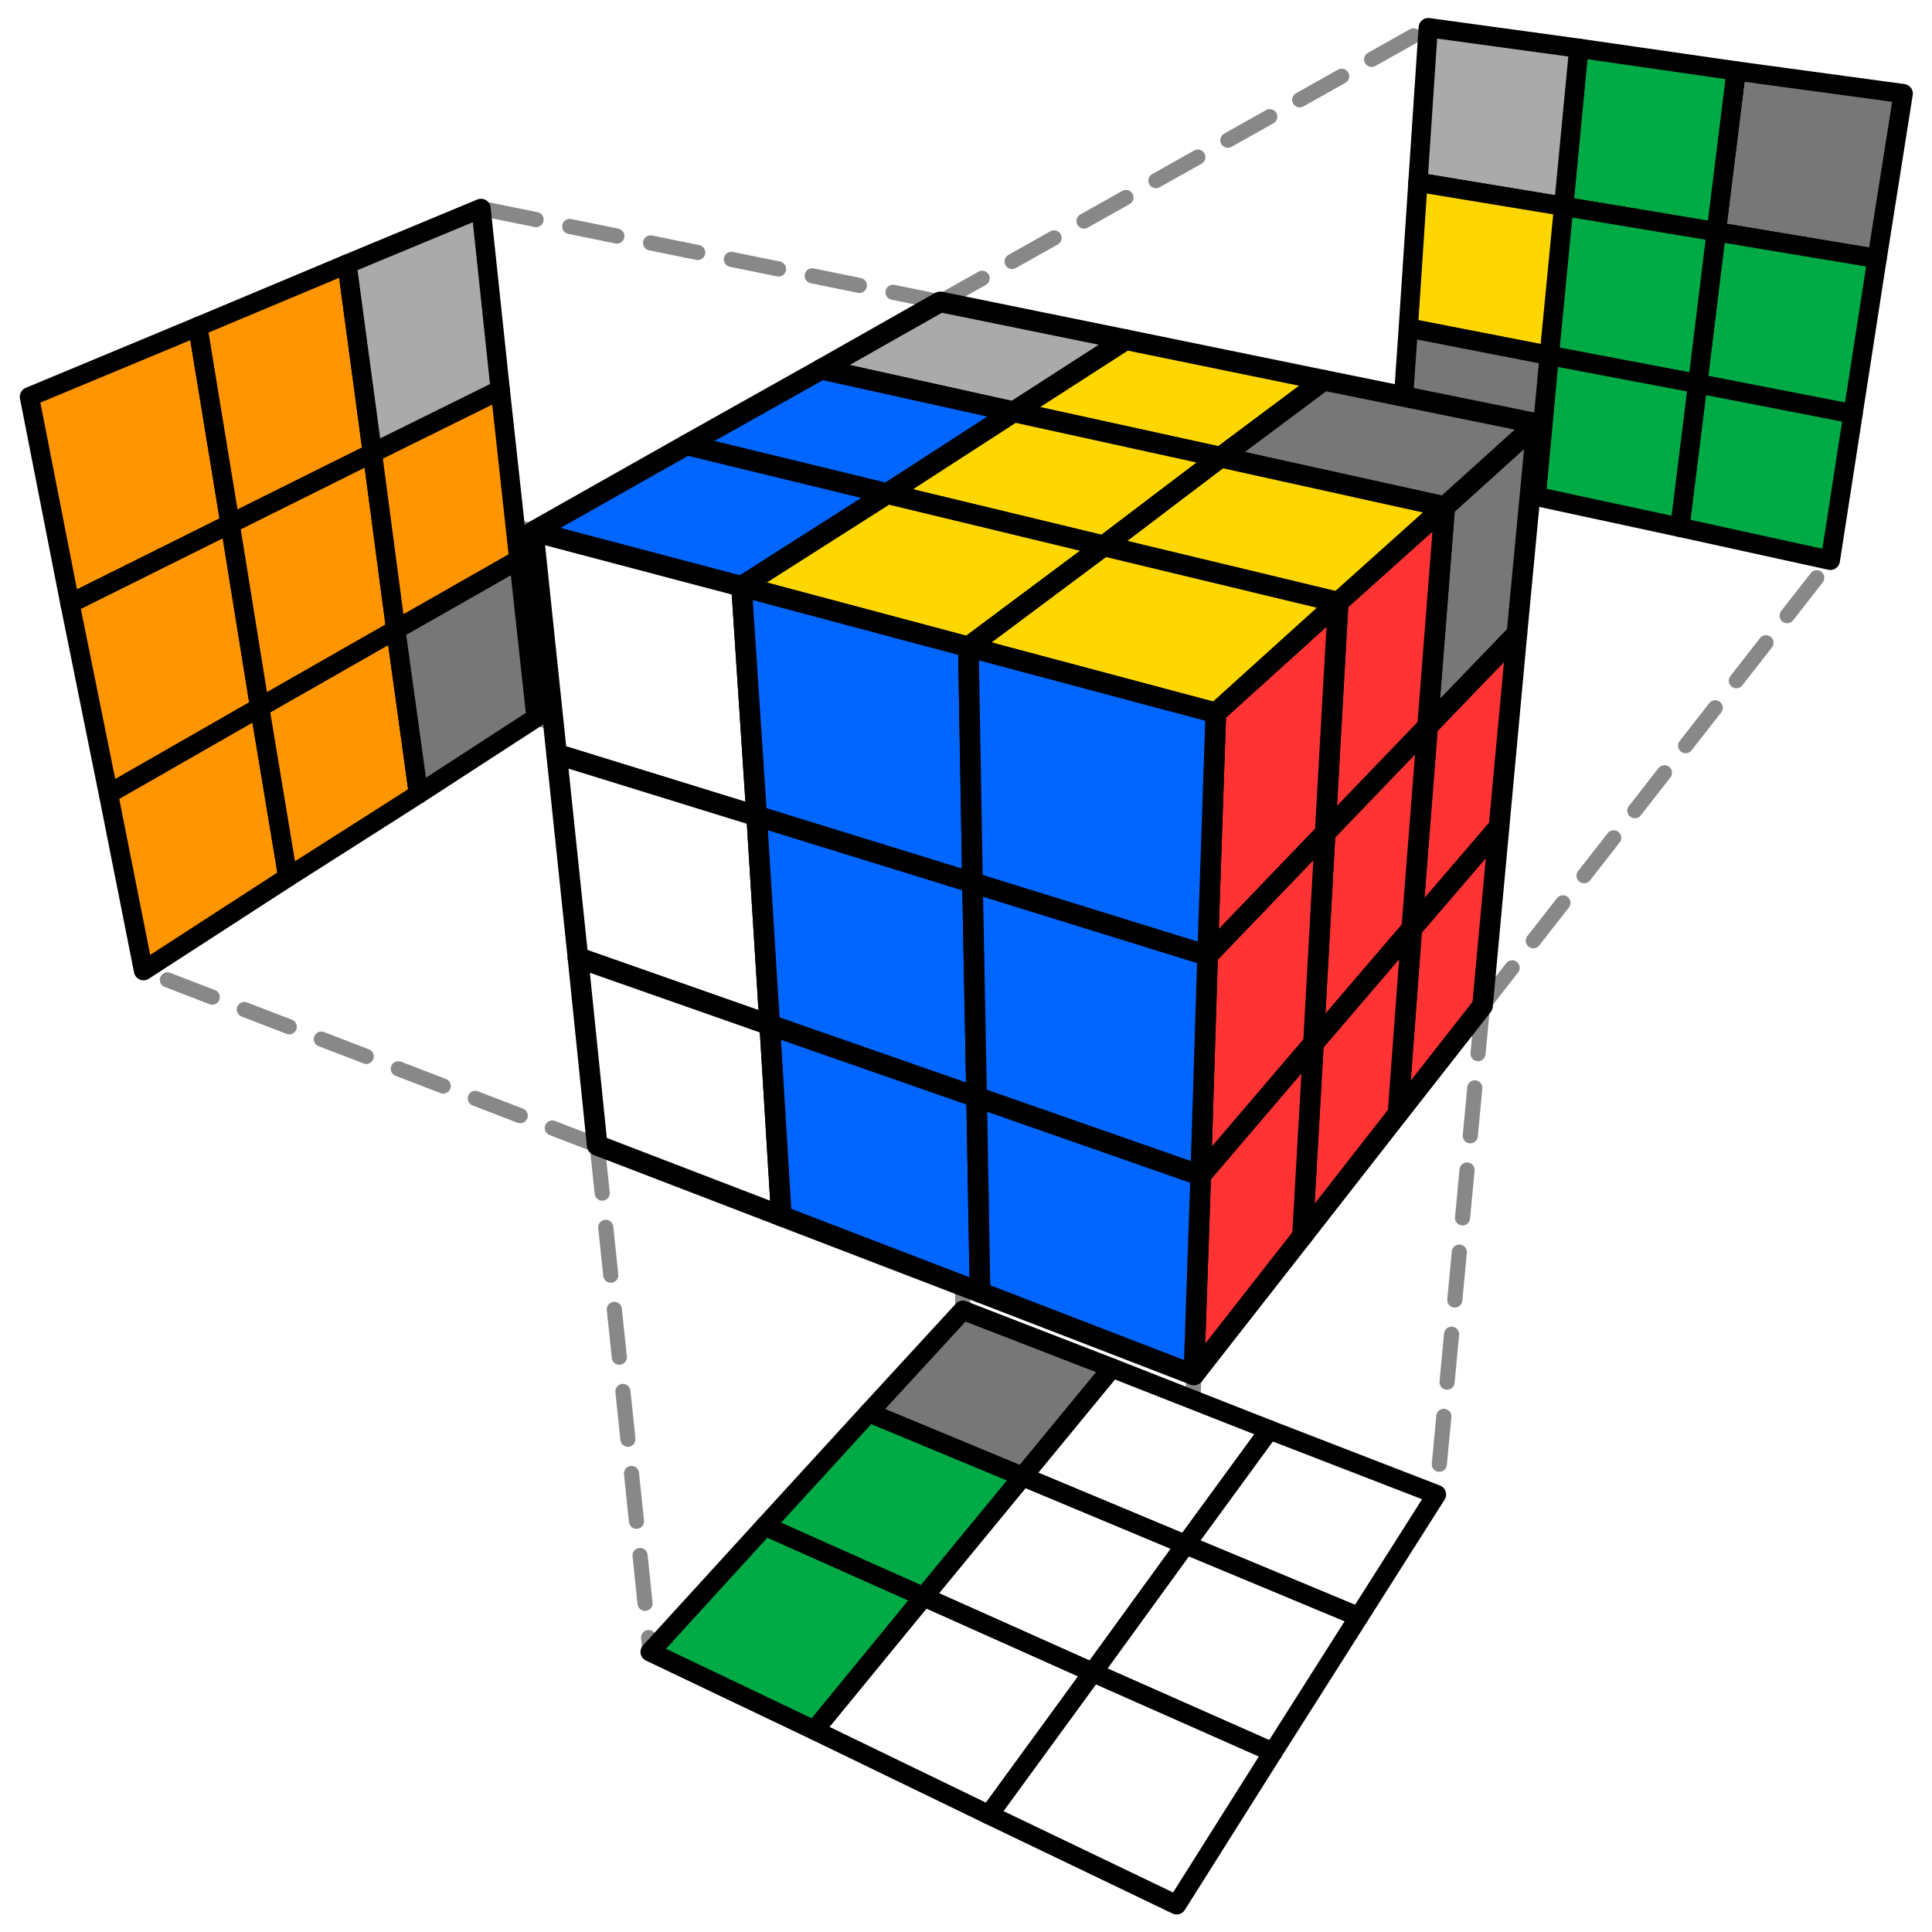
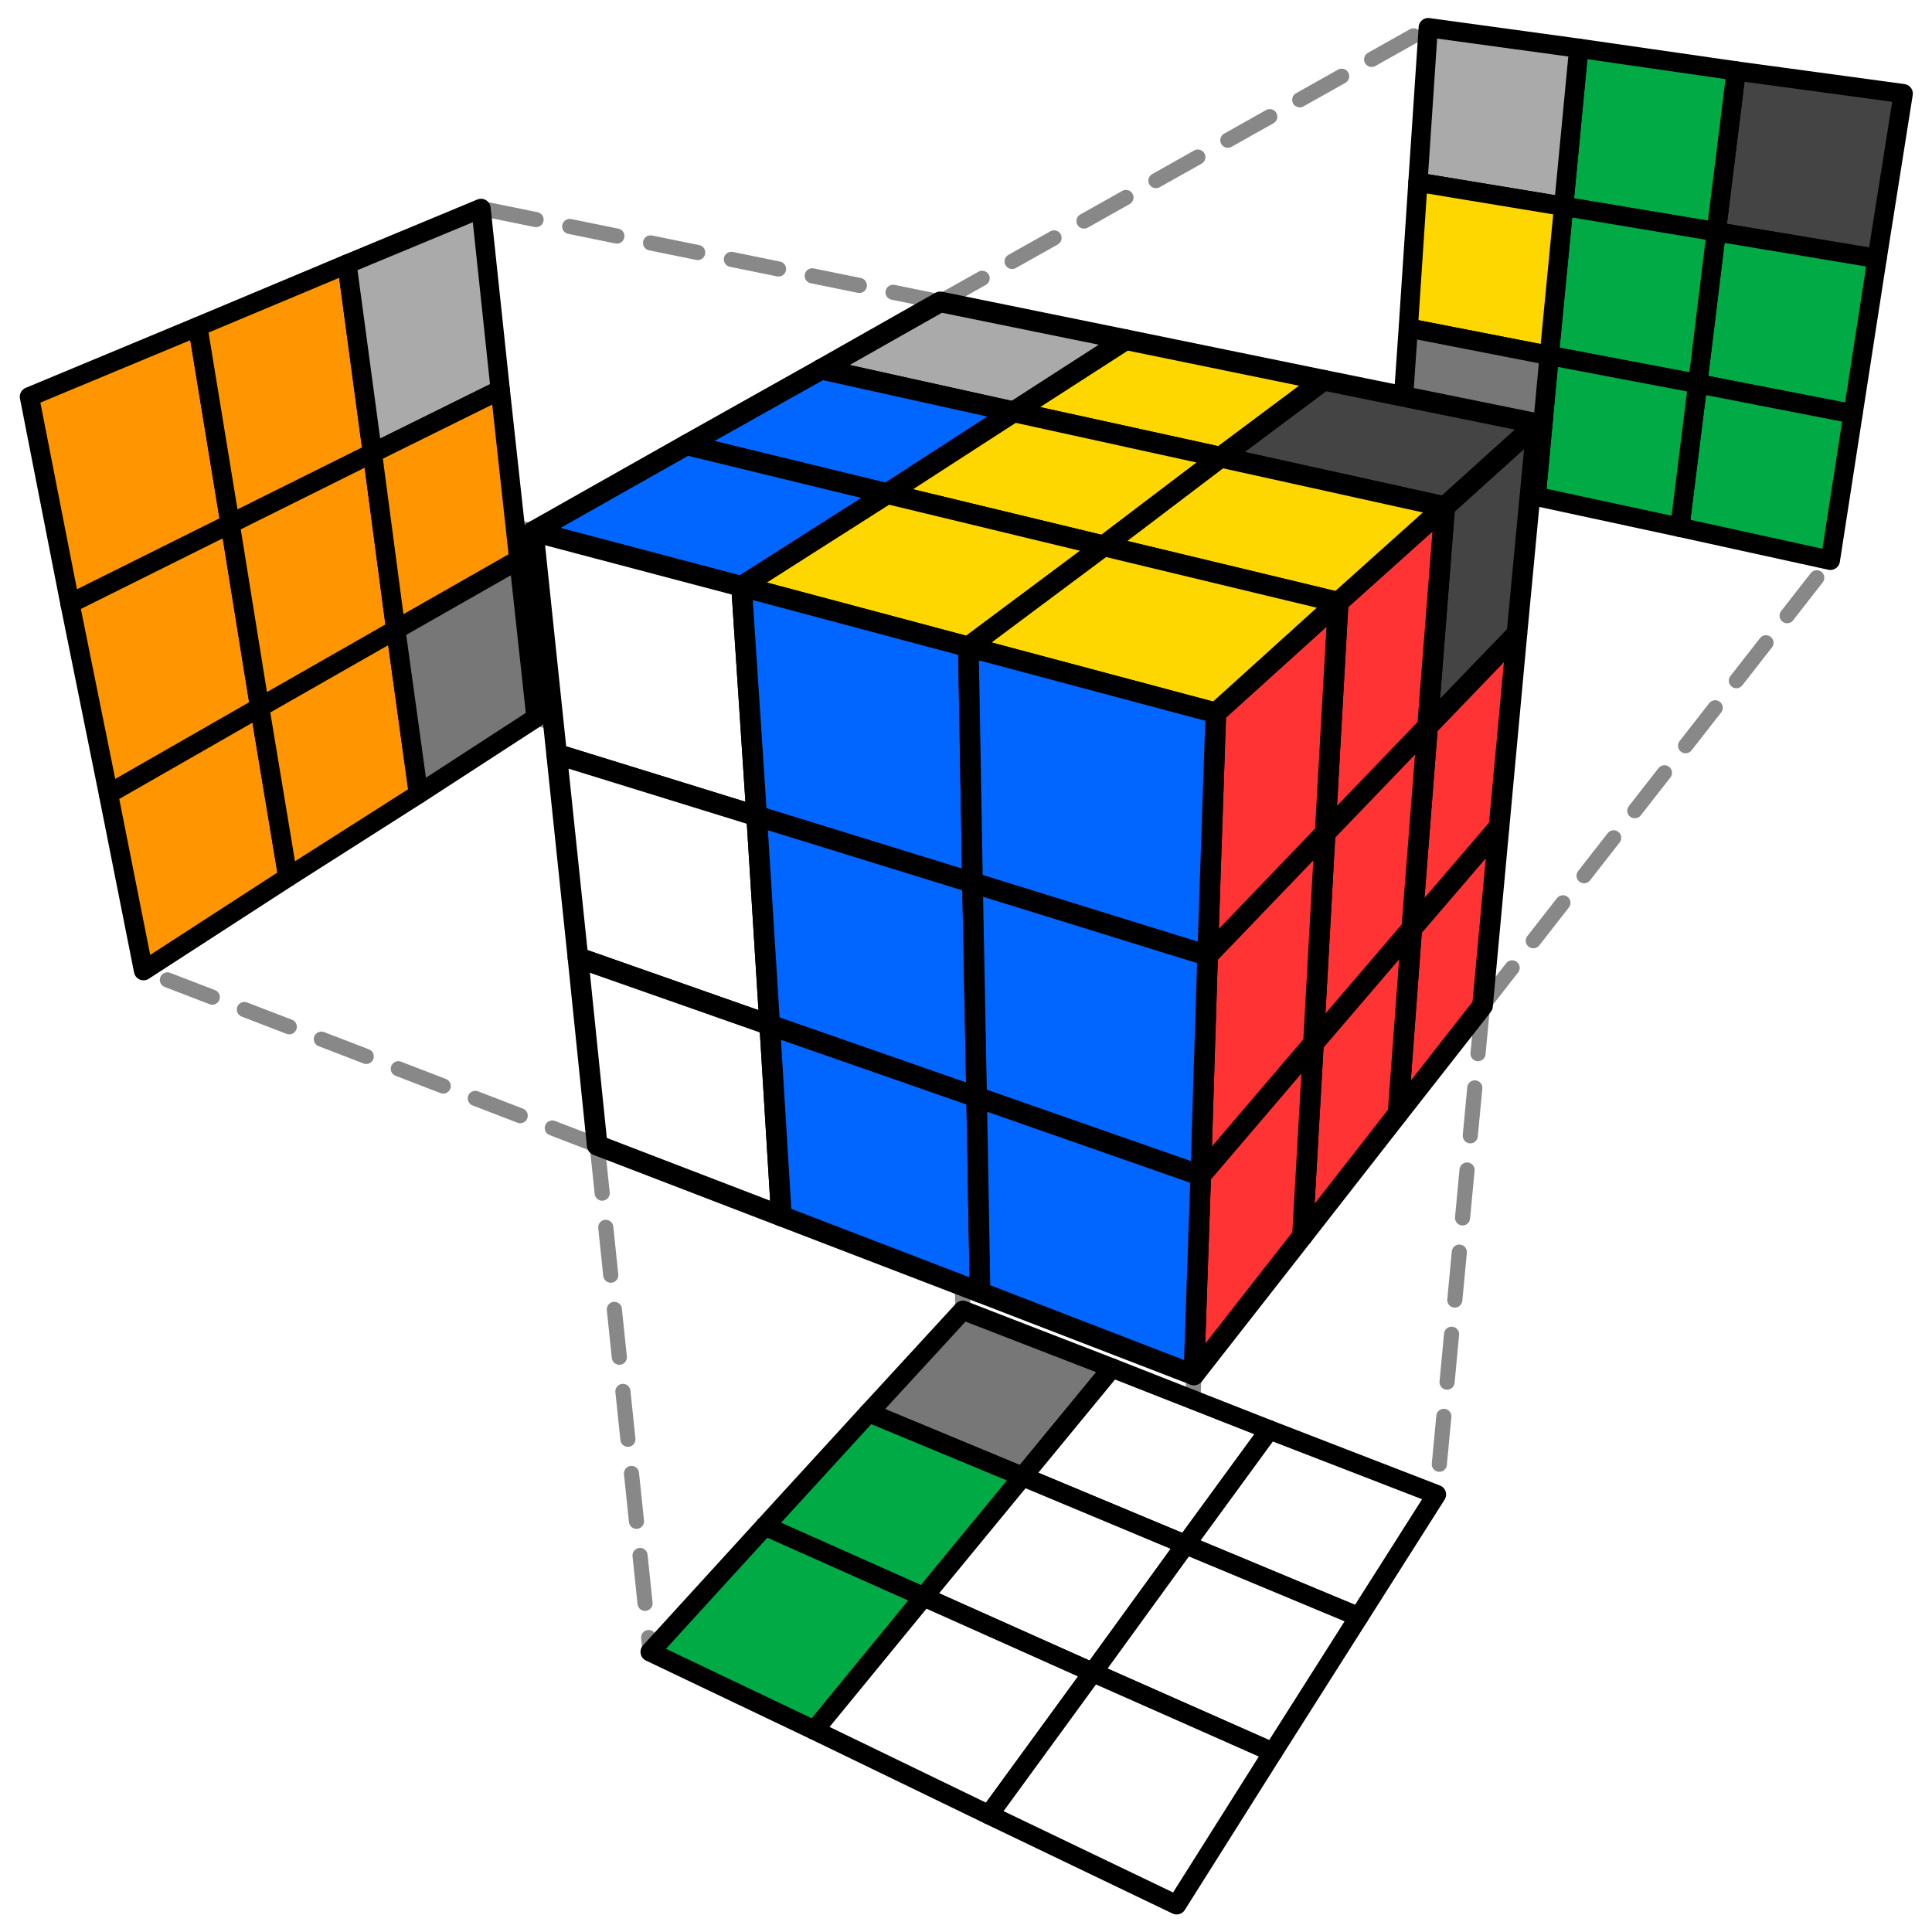
<svg xmlns="http://www.w3.org/2000/svg" width="240" height="240" viewBox="0 0 240 240">
  <rect fill="#FFFFFF" width="240" height="240" />
  <g transform="translate(131.2249,98.46804) scale(85.38859)" style="stroke:#000000;stroke-width:0.028;stroke-linejoin:round;stroke-linecap:round">
    <line x1="-0.761" y1="-0.38" x2="-1.494" y2="-0.576" stroke="#888888" stroke-width="0.022" stroke-dasharray="0.07,0.05" stroke-linecap="round" />
    <line x1="-0.169" y1="-0.714" x2="-0.837" y2="-0.85" stroke="#888888" stroke-width="0.022" stroke-dasharray="0.07,0.05" stroke-linecap="round" />
    <line x1="-0.668" y1="0.513" x2="-1.328" y2="0.259" stroke="#888888" stroke-width="0.022" stroke-dasharray="0.07,0.05" stroke-linecap="round" />
    <line x1="-0.151" y1="0.076" x2="-0.757" y2="-0.109" stroke="#888888" stroke-width="0.022" stroke-dasharray="0.07,0.05" stroke-linecap="round" />
    <line x1="-0.668" y1="0.513" x2="-0.591" y2="1.25" stroke="#888888" stroke-width="0.022" stroke-dasharray="0.07,0.05" stroke-linecap="round" />
    <line x1="0.2" y1="0.847" x2="0.175" y2="1.618" stroke="#888888" stroke-width="0.022" stroke-dasharray="0.07,0.05" stroke-linecap="round" />
    <line x1="-0.151" y1="0.076" x2="-0.136" y2="0.753" stroke="#888888" stroke-width="0.022" stroke-dasharray="0.07,0.05" stroke-linecap="round" />
    <line x1="0.62" y1="0.31" x2="0.553" y2="1.021" stroke="#888888" stroke-width="0.022" stroke-dasharray="0.07,0.05" stroke-linecap="round" />
    <line x1="-0.151" y1="0.076" x2="0.498" y2="-0.474" stroke="#888888" stroke-width="0.022" stroke-dasharray="0.07,0.05" stroke-linecap="round" />
    <line x1="0.62" y1="0.31" x2="1.126" y2="-0.338" stroke="#888888" stroke-width="0.022" stroke-dasharray="0.07,0.05" stroke-linecap="round" />
    <line x1="-0.169" y1="-0.714" x2="0.541" y2="-1.113" stroke="#888888" stroke-width="0.022" stroke-dasharray="0.07,0.05" stroke-linecap="round" />
    <line x1="0.699" y1="-0.537" x2="1.232" y2="-1.017" stroke="#888888" stroke-width="0.022" stroke-dasharray="0.07,0.05" stroke-linecap="round" />
    <polygon fill="#FF9500" stroke="#000000" points="-1.494,-0.576 -1.249,-0.678 -1.202,-0.391 -1.435,-0.275" />
    <polygon fill="#FF9500" stroke="#000000" points="-1.249,-0.678 -1.032,-0.769 -0.995,-0.494 -1.202,-0.391" />
    <polygon fill="#aaaaaa" stroke="#000000" points="-1.032,-0.769 -0.837,-0.85 -0.809,-0.586 -0.995,-0.494" />
    <polygon fill="#FF9500" stroke="#000000" points="-1.435,-0.275 -1.202,-0.391 -1.159,-0.124 -1.379,0.002" />
    <polygon fill="#FF9500" stroke="#000000" points="-1.202,-0.391 -0.995,-0.494 -0.961,-0.237 -1.159,-0.124" />
    <polygon fill="#FF9500" stroke="#000000" points="-0.995,-0.494 -0.809,-0.586 -0.782,-0.339 -0.961,-0.237" />
    <polygon fill="#FF9500" stroke="#000000" points="-1.379,0.002 -1.159,-0.124 -1.118,0.123 -1.328,0.259" />
    <polygon fill="#FF9500" stroke="#000000" points="-1.159,-0.124 -0.961,-0.237 -0.928,0.002 -1.118,0.123" />
    <polygon fill="#777777" stroke="#000000" points="-0.961,-0.237 -0.782,-0.339 -0.757,-0.109 -0.928,0.002" />
    <polygon fill="#777777" stroke="#000000" points="-0.136,0.753 0.081,0.837 -0.049,0.995 -0.273,0.902" />
    <polygon fill="#FFFFFF" stroke="#000000" points="0.081,0.837 0.31,0.927 0.188,1.094 -0.049,0.995" />
    <polygon fill="#FFFFFF" stroke="#000000" points="0.31,0.927 0.553,1.021 0.44,1.199 0.188,1.094" />
    <polygon fill="#00AA44" stroke="#000000" points="-0.273,0.902 -0.049,0.995 -0.193,1.17 -0.424,1.067" />
    <polygon fill="#FFFFFF" stroke="#000000" points="-0.049,0.995 0.188,1.094 0.053,1.28 -0.193,1.17" />
    <polygon fill="#FFFFFF" stroke="#000000" points="0.188,1.094 0.44,1.199 0.315,1.396 0.053,1.28" />
    <polygon fill="#00AA44" stroke="#000000" points="-0.424,1.067 -0.193,1.17 -0.352,1.364 -0.591,1.25" />
    <polygon fill="#FFFFFF" stroke="#000000" points="-0.193,1.17 0.053,1.28 -0.098,1.487 -0.352,1.364" />
    <polygon fill="#FFFFFF" stroke="#000000" points="0.053,1.28 0.315,1.396 0.175,1.618 -0.098,1.487" />
-     <polygon fill="#777777" stroke="#000000" points="1.232,-1.017 0.989,-1.05 0.96,-0.816 1.194,-0.777" />
+     <polygon fill="#444444" stroke="#000000" points="1.232,-1.017 0.989,-1.05 0.96,-0.816 1.194,-0.777" />
    <polygon fill="#00AA44" stroke="#000000" points="0.989,-1.05 0.76,-1.083 0.738,-0.853 0.96,-0.816" />
    <polygon fill="#aaaaaa" stroke="#000000" points="0.76,-1.083 0.541,-1.113 0.526,-0.888 0.738,-0.853" />
    <polygon fill="#00AA44" stroke="#000000" points="1.194,-0.777 0.96,-0.816 0.933,-0.595 1.159,-0.551" />
    <polygon fill="#00AA44" stroke="#000000" points="0.96,-0.816 0.738,-0.853 0.717,-0.636 0.933,-0.595" />
    <polygon fill="#FFD700" stroke="#000000" points="0.738,-0.853 0.526,-0.888 0.512,-0.676 0.717,-0.636" />
    <polygon fill="#00AA44" stroke="#000000" points="1.159,-0.551 0.933,-0.595 0.907,-0.386 1.126,-0.338" />
    <polygon fill="#00AA44" stroke="#000000" points="0.933,-0.595 0.717,-0.636 0.698,-0.431 0.907,-0.386" />
    <polygon fill="#777777" stroke="#000000" points="0.717,-0.636 0.512,-0.676 0.498,-0.474 0.698,-0.431" />
-     <polygon fill="#777777" stroke="#000000" stroke-width="0.03" points="0.699,-0.537 0.565,-0.416 0.54,-0.096 0.67,-0.231" />
+     <polygon fill="#444444" stroke="#000000" stroke-width="0.03" points="0.699,-0.537 0.565,-0.416 0.54,-0.096 0.67,-0.231" />
    <polygon fill="#FF3333" stroke="#000000" stroke-width="0.03" points="0.565,-0.416 0.41,-0.277 0.391,0.059 0.54,-0.096" />
    <polygon fill="#FF3333" stroke="#000000" stroke-width="0.03" points="0.41,-0.277 0.232,-0.116 0.22,0.237 0.391,0.059" />
    <polygon fill="#FF3333" stroke="#000000" stroke-width="0.03" points="0.67,-0.231 0.54,-0.096 0.517,0.198 0.644,0.05" />
    <polygon fill="#FF3333" stroke="#000000" stroke-width="0.03" points="0.54,-0.096 0.391,0.059 0.374,0.365 0.517,0.198" />
    <polygon fill="#FF3333" stroke="#000000" stroke-width="0.03" points="0.391,0.059 0.22,0.237 0.21,0.557 0.374,0.365" />
    <polygon fill="#FF3333" stroke="#000000" stroke-width="0.03" points="0.644,0.05 0.517,0.198 0.497,0.467 0.62,0.31" />
    <polygon fill="#FF3333" stroke="#000000" stroke-width="0.03" points="0.517,0.198 0.374,0.365 0.358,0.645 0.497,0.467" />
    <polygon fill="#FF3333" stroke="#000000" stroke-width="0.03" points="0.374,0.365 0.21,0.557 0.2,0.847 0.358,0.645" />
    <polygon fill="#aaaaaa" stroke="#000000" stroke-width="0.03" points="-0.169,-0.714 0.101,-0.659 -0.062,-0.554 -0.342,-0.616" />
    <polygon fill="#FFD700" stroke="#000000" stroke-width="0.03" points="0.101,-0.659 0.389,-0.6 0.239,-0.488 -0.062,-0.554" />
-     <polygon fill="#777777" stroke="#000000" stroke-width="0.03" points="0.389,-0.6 0.699,-0.537 0.565,-0.416 0.239,-0.488" />
+     <polygon fill="#444444" stroke="#000000" stroke-width="0.03" points="0.389,-0.6 0.699,-0.537 0.565,-0.416 0.239,-0.488" />
    <polygon fill="#0066FF" stroke="#000000" stroke-width="0.03" points="-0.342,-0.616 -0.062,-0.554 -0.246,-0.435 -0.538,-0.506" />
    <polygon fill="#FFD700" stroke="#000000" stroke-width="0.03" points="-0.062,-0.554 0.239,-0.488 0.069,-0.359 -0.246,-0.435" />
    <polygon fill="#FFD700" stroke="#000000" stroke-width="0.03" points="0.239,-0.488 0.565,-0.416 0.41,-0.277 0.069,-0.359" />
    <polygon fill="#0066FF" stroke="#000000" stroke-width="0.03" points="-0.538,-0.506 -0.246,-0.435 -0.458,-0.3 -0.761,-0.38" />
    <polygon fill="#FFD700" stroke="#000000" stroke-width="0.03" points="-0.246,-0.435 0.069,-0.359 -0.128,-0.212 -0.458,-0.3" />
    <polygon fill="#FFD700" stroke="#000000" stroke-width="0.03" points="0.069,-0.359 0.41,-0.277 0.232,-0.116 -0.128,-0.212" />
    <polygon fill="#FFFFFF" stroke="#000000" stroke-width="0.03" points="-0.761,-0.38 -0.458,-0.3 -0.436,0.034 -0.727,-0.056" />
    <polygon fill="#0066FF" stroke="#000000" stroke-width="0.03" points="-0.458,-0.3 -0.128,-0.212 -0.122,0.131 -0.436,0.034" />
    <polygon fill="#0066FF" stroke="#000000" stroke-width="0.03" points="-0.128,-0.212 0.232,-0.116 0.22,0.237 -0.122,0.131" />
    <polygon fill="#FFFFFF" stroke="#000000" stroke-width="0.03" points="-0.727,-0.056 -0.436,0.034 -0.417,0.338 -0.696,0.24" />
    <polygon fill="#0066FF" stroke="#000000" stroke-width="0.03" points="-0.436,0.034 -0.122,0.131 -0.116,0.443 -0.417,0.338" />
    <polygon fill="#0066FF" stroke="#000000" stroke-width="0.03" points="-0.122,0.131 0.22,0.237 0.21,0.557 -0.116,0.443" />
    <polygon fill="#FFFFFF" stroke="#000000" stroke-width="0.03" points="-0.696,0.24 -0.417,0.338 -0.4,0.616 -0.668,0.513" />
    <polygon fill="#0066FF" stroke="#000000" stroke-width="0.03" points="-0.417,0.338 -0.116,0.443 -0.111,0.727 -0.4,0.616" />
    <polygon fill="#0066FF" stroke="#000000" stroke-width="0.03" points="-0.116,0.443 0.21,0.557 0.2,0.847 -0.111,0.727" />
  </g>
</svg>
